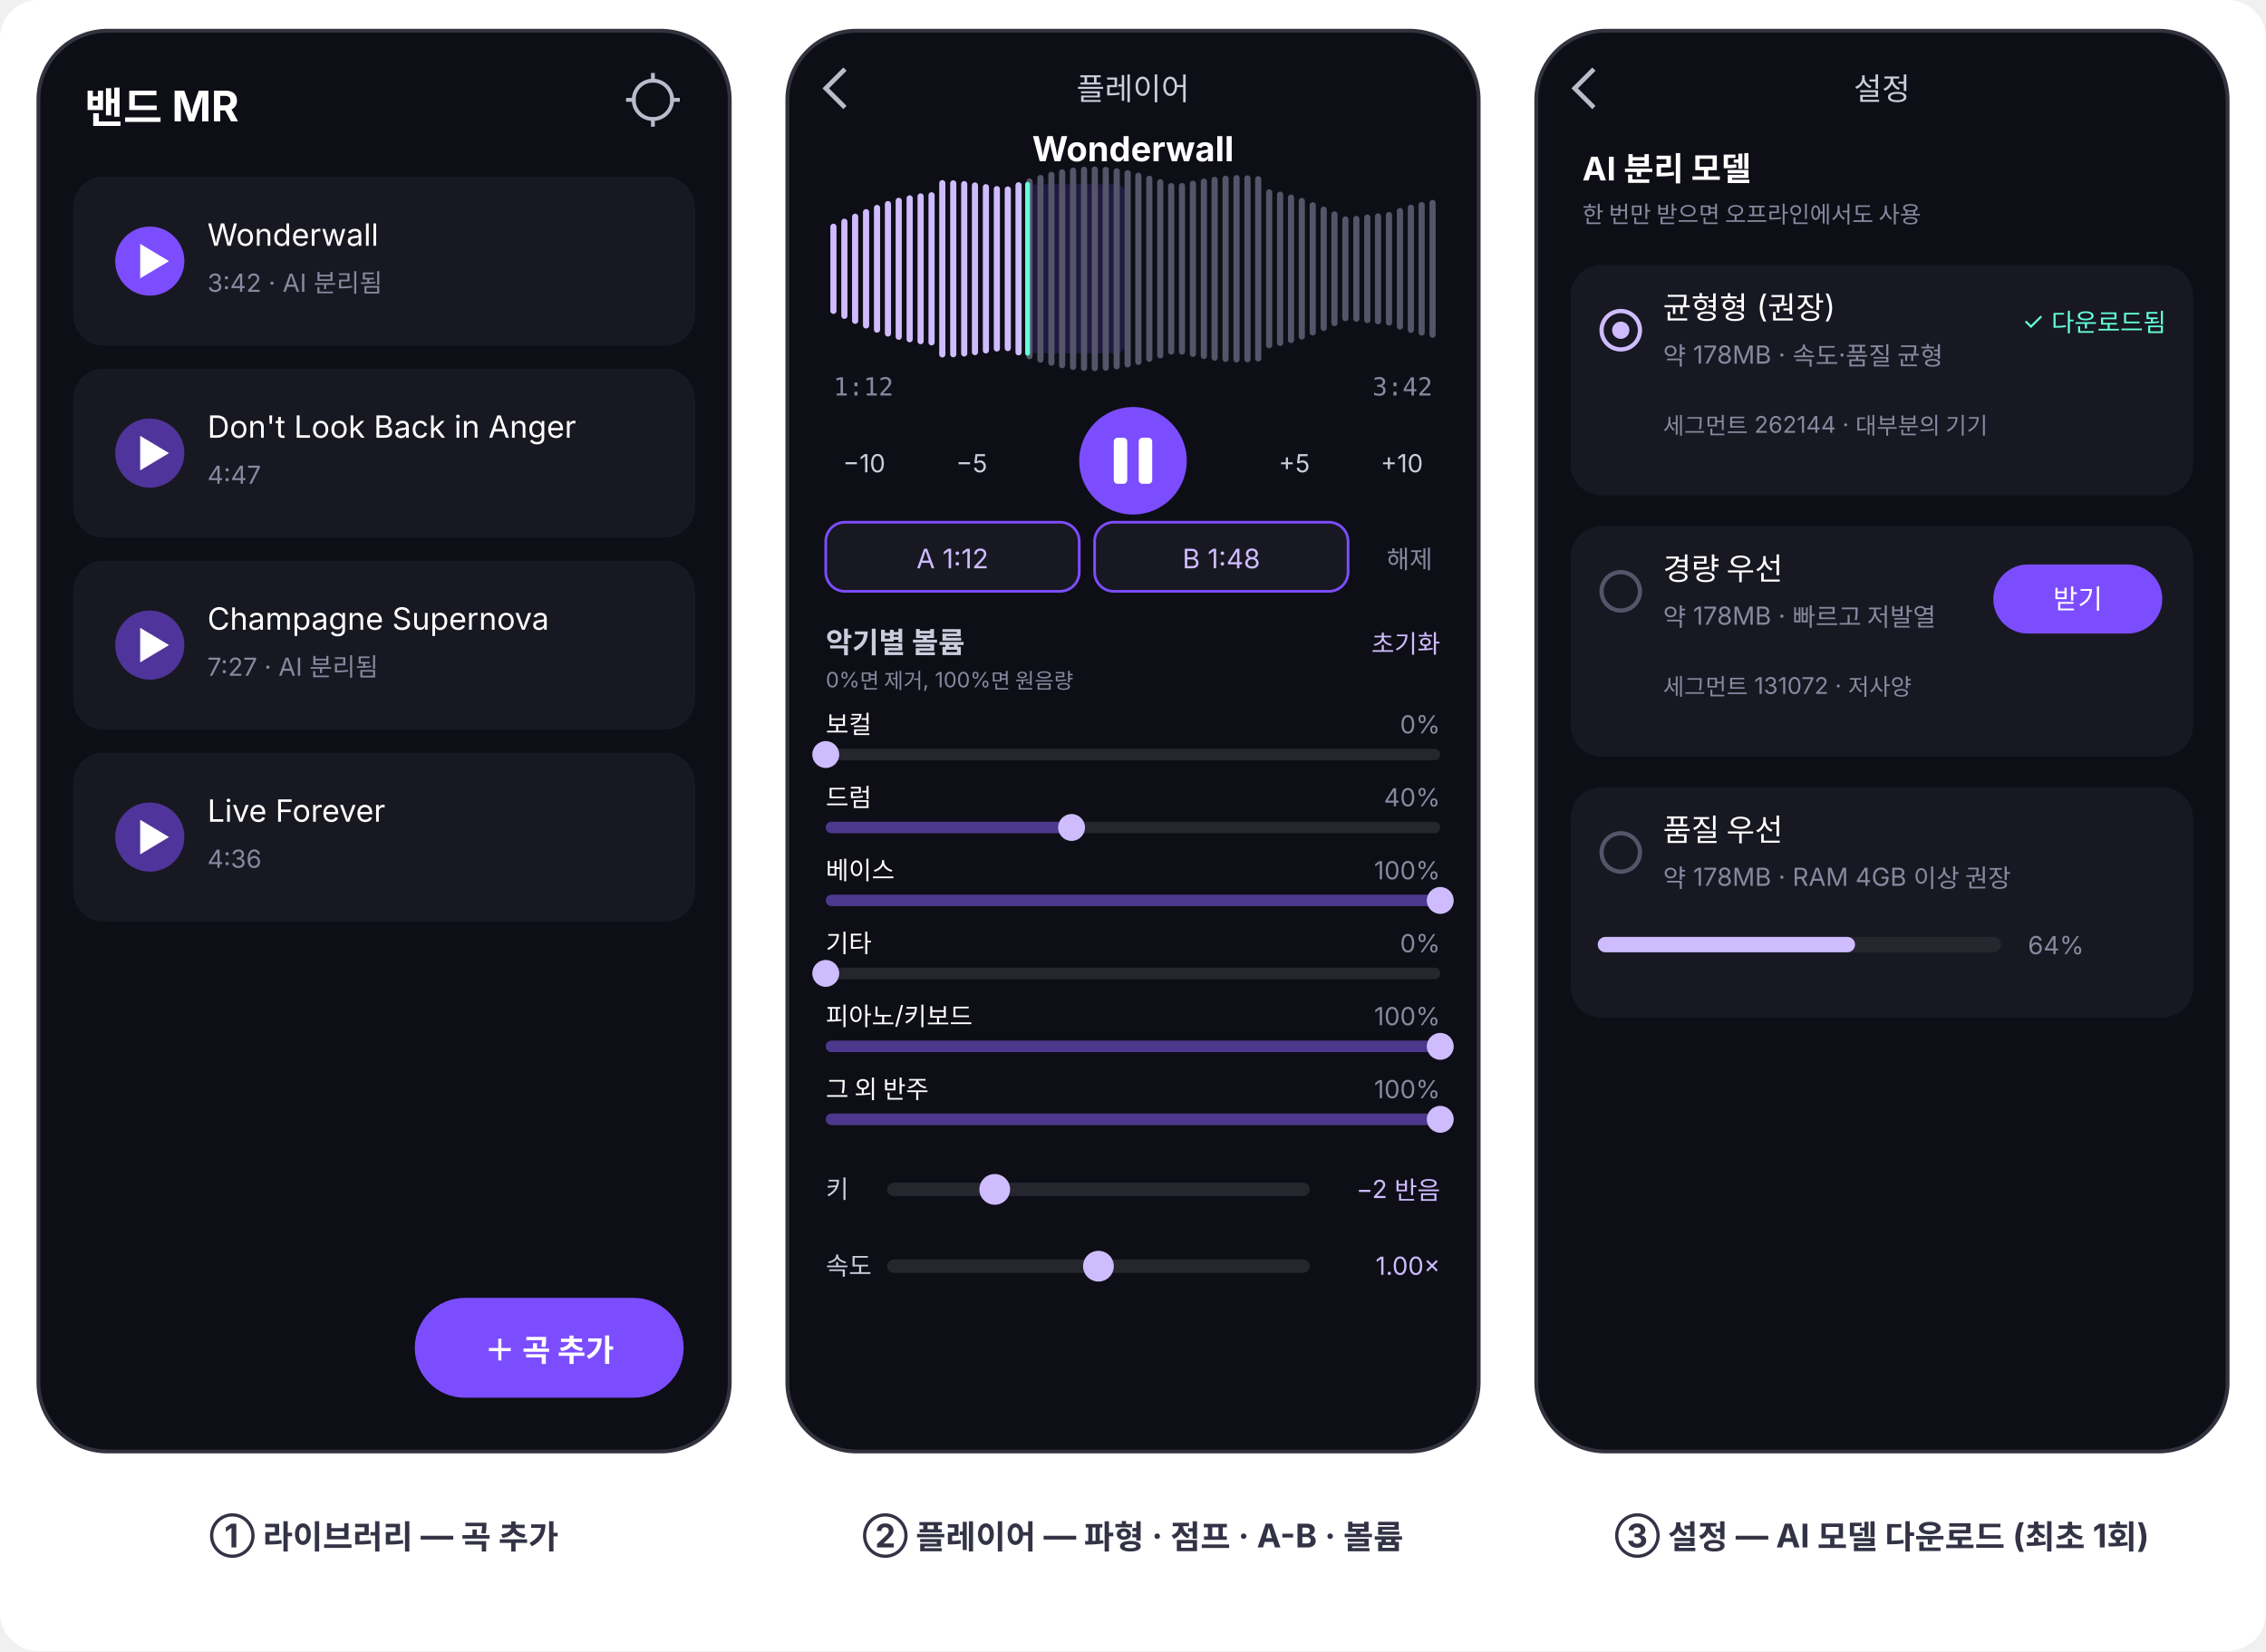
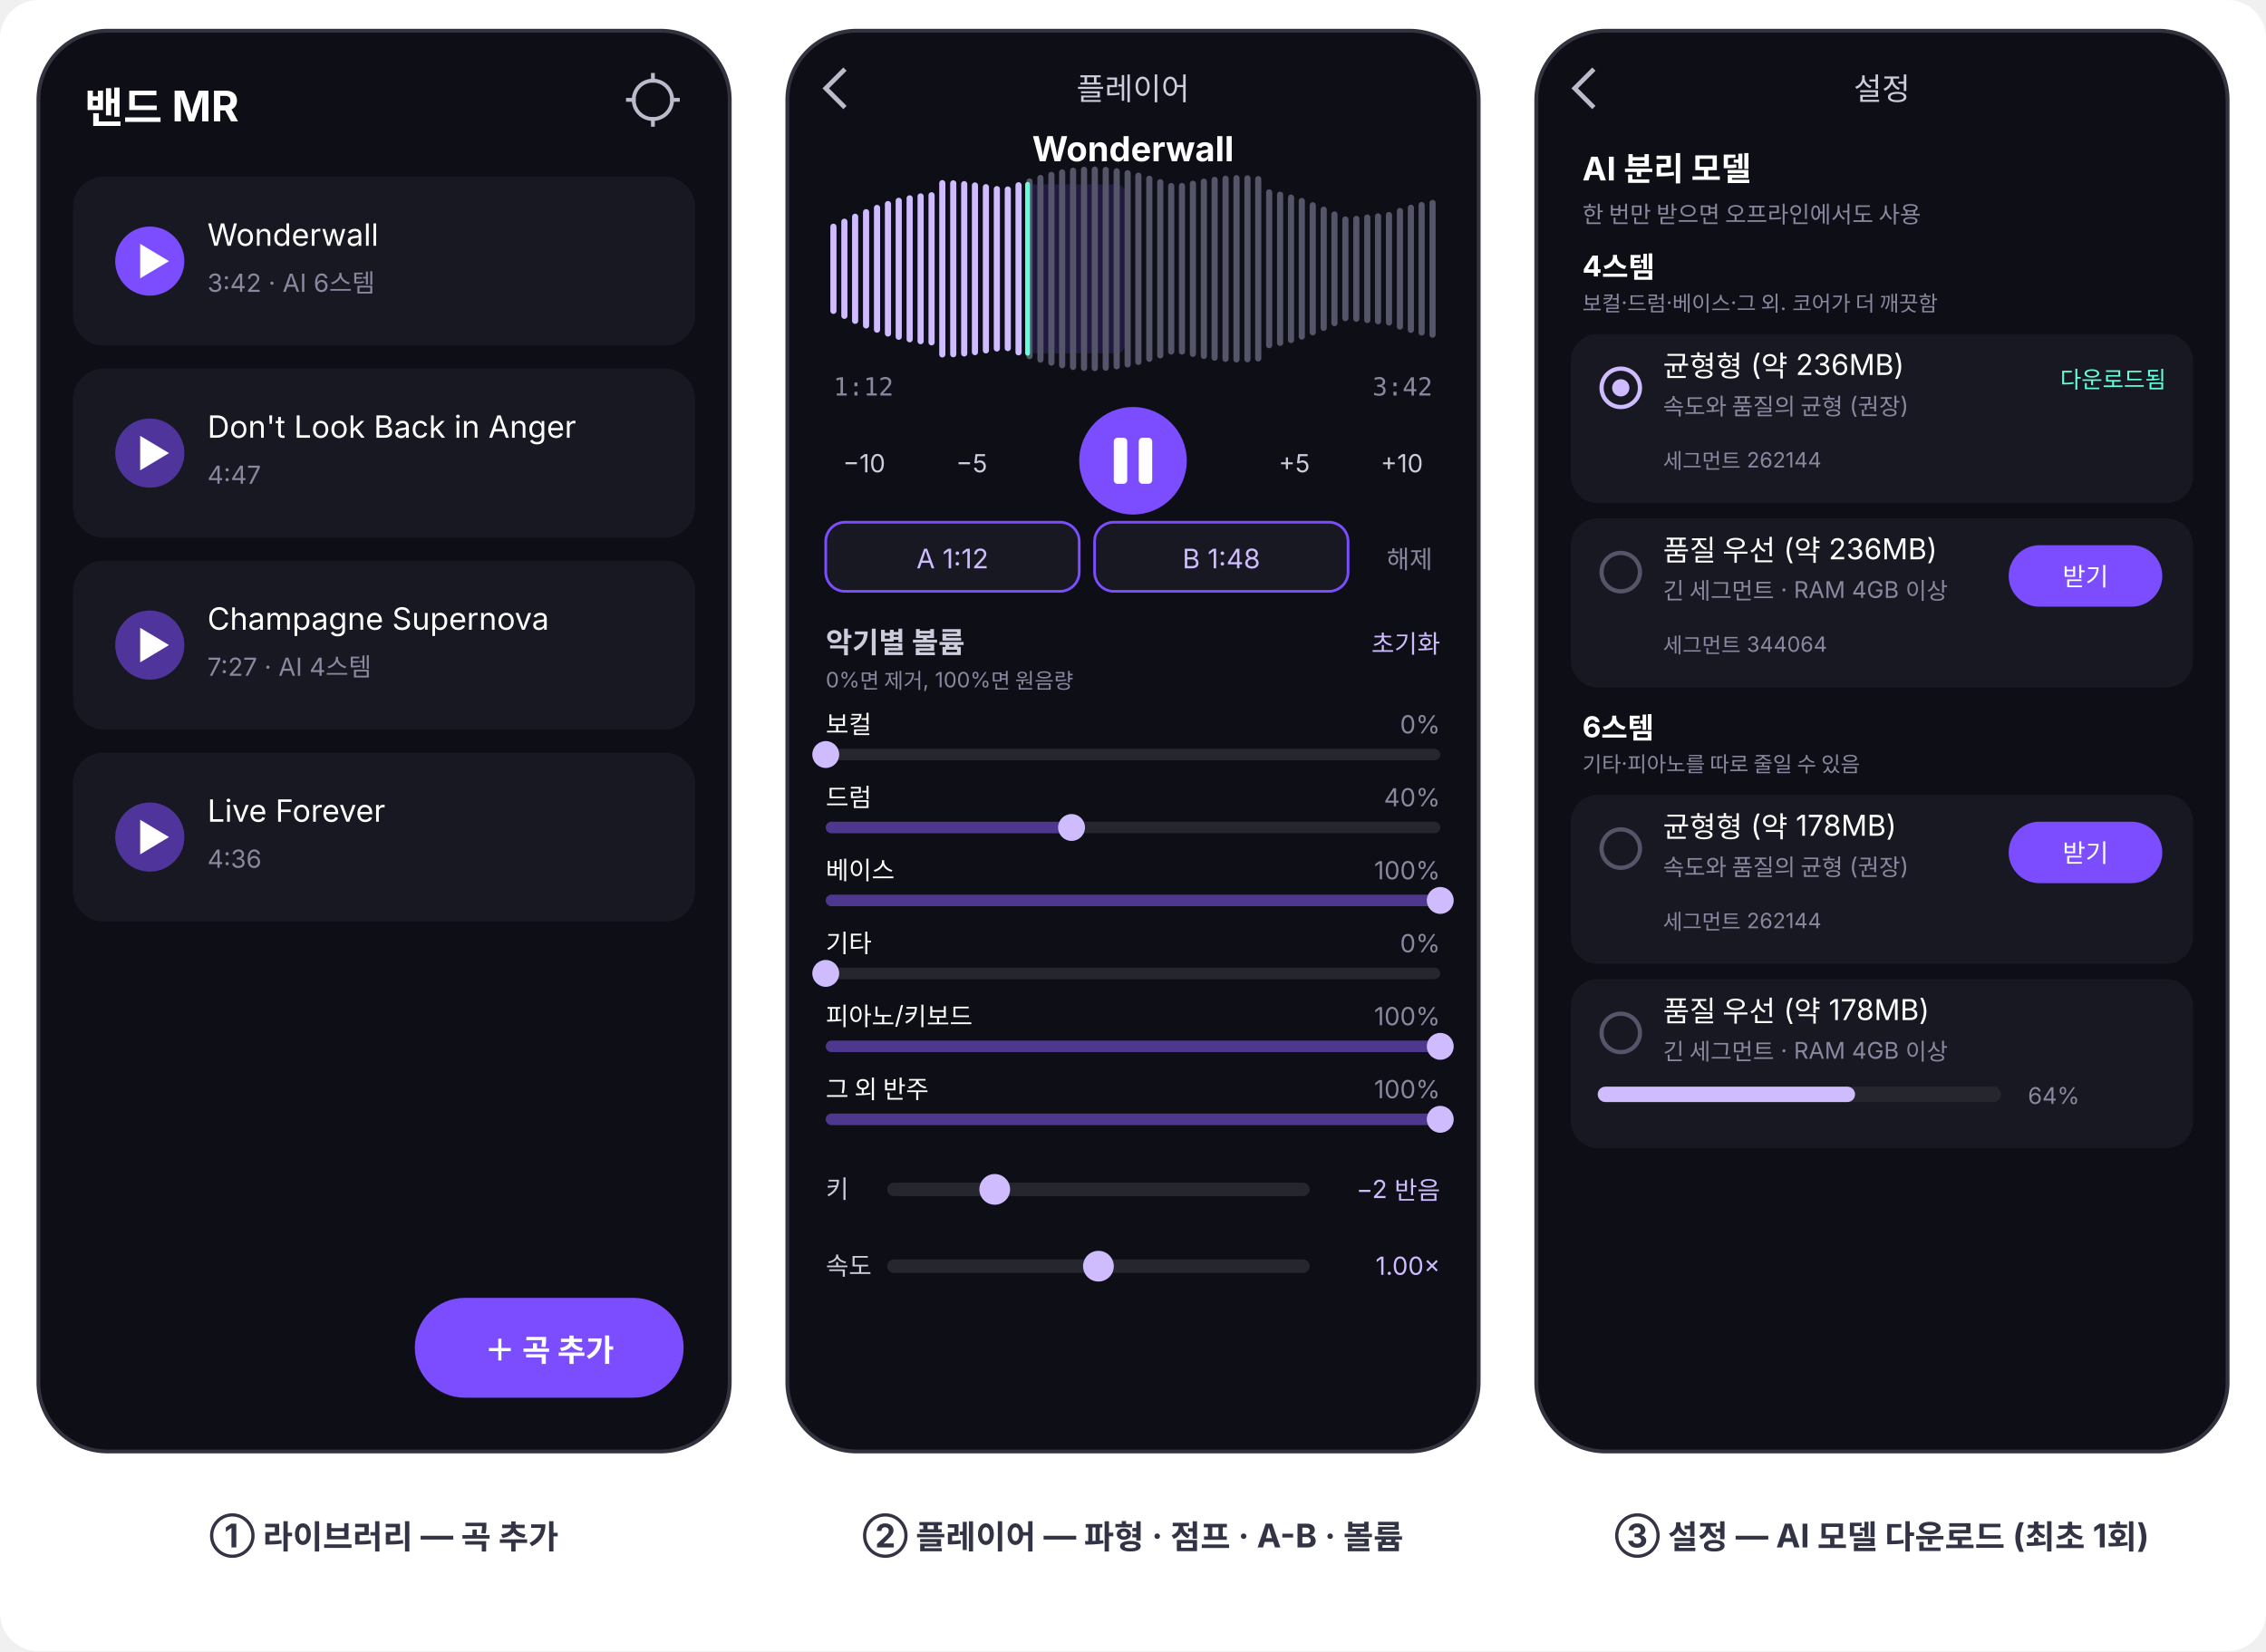
<svg xmlns="http://www.w3.org/2000/svg" width="1180" height="860" viewBox="0 0 1180 860">
  <rect x="0" y="0" width="1180" height="860" rx="20" fill="#ffffff" />
  <g transform="translate(20,16)">
    <rect x="0" y="0" width="360" height="740" rx="36" fill="#0e0e16" stroke="#33333f" stroke-width="2" />
    <text x="24" y="48" font-family="-apple-system,'Segoe UI',sans-serif" font-size="22" font-weight="bold" fill="#ffffff">밴드 MR</text>
    <g transform="translate(320,36)">
      <circle cx="0" cy="0" r="10" fill="none" stroke="#bbbbcc" stroke-width="2" />
      <line x1="0" y1="-14" x2="0" y2="-9" stroke="#bbbbcc" stroke-width="2" />
      <line x1="0" y1="14" x2="0" y2="9" stroke="#bbbbcc" stroke-width="2" />
      <line x1="-14" y1="0" x2="-9" y2="0" stroke="#bbbbcc" stroke-width="2" />
      <line x1="14" y1="0" x2="9" y2="0" stroke="#bbbbcc" stroke-width="2" />
    </g>
    <g font-family="-apple-system,'Segoe UI',sans-serif">
      <rect x="18" y="76" width="324" height="88" rx="16" fill="#181822" />
      <circle cx="58" cy="120" r="18" fill="#7C4DFF" />
      <polygon points="53,111 53,129 68,120" fill="#ffffff" />
      <text x="88" y="112" font-size="16" fill="#ffffff">Wonderwall</text>
-       <text x="88" y="136" font-size="13" fill="#8888a0">3:42 · AI 분리됨</text>
+       <text x="88" y="136" font-size="13" fill="#8888a0">3:42 · AI 6스템</text>
      <rect x="18" y="176" width="324" height="88" rx="16" fill="#181822" />
      <circle cx="58" cy="220" r="18" fill="#7C4DFF" opacity="0.55" />
      <polygon points="53,211 53,229 68,220" fill="#ffffff" />
      <text x="88" y="212" font-size="16" fill="#ffffff">Don't Look Back in Anger</text>
      <text x="88" y="236" font-size="13" fill="#8888a0">4:47</text>
      <rect x="18" y="276" width="324" height="88" rx="16" fill="#181822" />
      <circle cx="58" cy="320" r="18" fill="#7C4DFF" opacity="0.55" />
      <polygon points="53,311 53,329 68,320" fill="#ffffff" />
      <text x="88" y="312" font-size="16" fill="#ffffff">Champagne Supernova</text>
-       <text x="88" y="336" font-size="13" fill="#8888a0">7:27 · AI 분리됨</text>
+       <text x="88" y="336" font-size="13" fill="#8888a0">7:27 · AI 4스템</text>
      <rect x="18" y="376" width="324" height="88" rx="16" fill="#181822" />
      <circle cx="58" cy="420" r="18" fill="#7C4DFF" opacity="0.55" />
      <polygon points="53,411 53,429 68,420" fill="#ffffff" />
      <text x="88" y="412" font-size="16" fill="#ffffff">Live Forever</text>
      <text x="88" y="436" font-size="13" fill="#8888a0">4:36</text>
    </g>
    <rect x="196" y="660" width="140" height="52" rx="26" fill="#7C4DFF" />
    <text x="266" y="693" font-family="-apple-system,'Segoe UI',sans-serif" font-size="16" font-weight="bold" fill="#ffffff" text-anchor="middle">＋ 곡 추가</text>
    <text x="180" y="790" font-family="-apple-system,'Segoe UI',sans-serif" font-size="17" font-weight="bold" fill="#333346" text-anchor="middle">① 라이브러리 — 곡 추가</text>
  </g>
  <g transform="translate(410,16)">
    <rect x="0" y="0" width="360" height="740" rx="36" fill="#0e0e16" stroke="#33333f" stroke-width="2" />
    <polyline points="30,40 20,30 30,20" fill="none" stroke="#bbbbcc" stroke-width="2.4" />
    <text x="180" y="36" font-family="-apple-system,'Segoe UI',sans-serif" font-size="16" fill="#ccccdd" text-anchor="middle">플레이어</text>
    <text x="180" y="68" font-family="-apple-system,'Segoe UI',sans-serif" font-size="18" font-weight="bold" fill="#ffffff" text-anchor="middle">Wonderwall</text>
    <g stroke-linecap="round">
      <rect x="125.1" y="80" width="50.5" height="88" rx="4" fill="#7C4DFF" opacity="0.18" />
      <line x1="24.0" y1="102.1" x2="24.0" y2="145.9" stroke="#CFBCFF" stroke-width="3.2" />
      <line x1="29.7" y1="99.5" x2="29.7" y2="148.5" stroke="#CFBCFF" stroke-width="3.2" />
      <line x1="35.3" y1="96.9" x2="35.3" y2="151.1" stroke="#CFBCFF" stroke-width="3.2" />
      <line x1="41.0" y1="94.5" x2="41.0" y2="153.5" stroke="#CFBCFF" stroke-width="3.2" />
      <line x1="46.7" y1="92.3" x2="46.7" y2="155.7" stroke="#CFBCFF" stroke-width="3.2" />
      <line x1="52.4" y1="90.3" x2="52.4" y2="157.7" stroke="#CFBCFF" stroke-width="3.2" />
      <line x1="58.0" y1="88.6" x2="58.0" y2="159.4" stroke="#CFBCFF" stroke-width="3.2" />
      <line x1="63.7" y1="87.3" x2="63.7" y2="160.7" stroke="#CFBCFF" stroke-width="3.2" />
      <line x1="69.4" y1="86.3" x2="69.4" y2="161.7" stroke="#CFBCFF" stroke-width="3.2" />
      <line x1="75.1" y1="85.7" x2="75.1" y2="162.3" stroke="#CFBCFF" stroke-width="3.2" />
      <line x1="80.7" y1="79.4" x2="80.7" y2="168.6" stroke="#CFBCFF" stroke-width="3.2" />
      <line x1="86.4" y1="79.5" x2="86.4" y2="168.5" stroke="#CFBCFF" stroke-width="3.2" />
      <line x1="92.1" y1="79.9" x2="92.1" y2="168.1" stroke="#CFBCFF" stroke-width="3.2" />
      <line x1="97.7" y1="80.6" x2="97.7" y2="167.4" stroke="#CFBCFF" stroke-width="3.2" />
      <line x1="103.4" y1="81.5" x2="103.4" y2="166.5" stroke="#CFBCFF" stroke-width="3.2" />
      <line x1="109.1" y1="82.5" x2="109.1" y2="165.5" stroke="#CFBCFF" stroke-width="3.2" />
      <line x1="114.8" y1="82.7" x2="114.8" y2="165.3" stroke="#CFBCFF" stroke-width="3.2" />
      <line x1="120.4" y1="80.5" x2="120.4" y2="167.5" stroke="#CFBCFF" stroke-width="3.2" />
      <line x1="126.1" y1="78.5" x2="126.1" y2="169.5" stroke="#55556a" stroke-width="3.2" />
      <line x1="131.8" y1="76.7" x2="131.8" y2="171.3" stroke="#55556a" stroke-width="3.2" />
      <line x1="137.5" y1="75.1" x2="137.5" y2="172.9" stroke="#55556a" stroke-width="3.2" />
      <line x1="143.1" y1="73.8" x2="143.1" y2="174.2" stroke="#55556a" stroke-width="3.2" />
      <line x1="148.8" y1="72.9" x2="148.8" y2="175.1" stroke="#55556a" stroke-width="3.2" />
      <line x1="154.5" y1="72.4" x2="154.5" y2="175.6" stroke="#55556a" stroke-width="3.2" />
      <line x1="160.1" y1="72.3" x2="160.1" y2="175.7" stroke="#55556a" stroke-width="3.2" />
      <line x1="165.8" y1="72.5" x2="165.8" y2="175.5" stroke="#55556a" stroke-width="3.2" />
      <line x1="171.5" y1="73.2" x2="171.5" y2="174.8" stroke="#55556a" stroke-width="3.2" />
      <line x1="177.2" y1="74.2" x2="177.2" y2="173.8" stroke="#55556a" stroke-width="3.2" />
      <line x1="182.8" y1="75.5" x2="182.8" y2="172.5" stroke="#55556a" stroke-width="3.2" />
      <line x1="188.5" y1="77.1" x2="188.5" y2="170.9" stroke="#55556a" stroke-width="3.2" />
      <line x1="194.2" y1="78.9" x2="194.2" y2="169.1" stroke="#55556a" stroke-width="3.2" />
      <line x1="199.9" y1="80.9" x2="199.9" y2="167.1" stroke="#55556a" stroke-width="3.2" />
      <line x1="205.5" y1="80.9" x2="205.5" y2="167.1" stroke="#55556a" stroke-width="3.2" />
      <line x1="211.2" y1="79.7" x2="211.2" y2="168.3" stroke="#55556a" stroke-width="3.2" />
      <line x1="216.9" y1="78.6" x2="216.9" y2="169.4" stroke="#55556a" stroke-width="3.2" />
      <line x1="222.5" y1="77.7" x2="222.5" y2="170.3" stroke="#55556a" stroke-width="3.2" />
      <line x1="228.2" y1="77.1" x2="228.2" y2="170.9" stroke="#55556a" stroke-width="3.2" />
      <line x1="233.9" y1="76.8" x2="233.9" y2="171.2" stroke="#55556a" stroke-width="3.2" />
      <line x1="239.6" y1="76.9" x2="239.6" y2="171.1" stroke="#55556a" stroke-width="3.2" />
      <line x1="245.2" y1="77.3" x2="245.2" y2="170.7" stroke="#55556a" stroke-width="3.2" />
      <line x1="250.9" y1="84.2" x2="250.9" y2="163.8" stroke="#55556a" stroke-width="3.2" />
      <line x1="256.6" y1="85.4" x2="256.6" y2="162.6" stroke="#55556a" stroke-width="3.2" />
      <line x1="262.3" y1="86.9" x2="262.3" y2="161.1" stroke="#55556a" stroke-width="3.2" />
      <line x1="267.9" y1="88.7" x2="267.9" y2="159.3" stroke="#55556a" stroke-width="3.2" />
      <line x1="273.6" y1="90.9" x2="273.6" y2="157.1" stroke="#55556a" stroke-width="3.2" />
      <line x1="279.3" y1="93.2" x2="279.3" y2="154.8" stroke="#55556a" stroke-width="3.2" />
      <line x1="284.9" y1="95.7" x2="284.9" y2="152.3" stroke="#55556a" stroke-width="3.2" />
      <line x1="290.6" y1="98.3" x2="290.6" y2="149.7" stroke="#55556a" stroke-width="3.2" />
      <line x1="296.3" y1="98.0" x2="296.3" y2="150.0" stroke="#55556a" stroke-width="3.2" />
      <line x1="302.0" y1="97.3" x2="302.0" y2="150.7" stroke="#55556a" stroke-width="3.2" />
      <line x1="307.6" y1="96.7" x2="307.6" y2="151.3" stroke="#55556a" stroke-width="3.2" />
      <line x1="313.3" y1="96.0" x2="313.3" y2="152.0" stroke="#55556a" stroke-width="3.2" />
      <line x1="319.0" y1="93.9" x2="319.0" y2="154.1" stroke="#55556a" stroke-width="3.2" />
      <line x1="324.7" y1="92.2" x2="324.7" y2="155.8" stroke="#55556a" stroke-width="3.2" />
      <line x1="330.3" y1="90.8" x2="330.3" y2="157.2" stroke="#55556a" stroke-width="3.2" />
      <line x1="336.0" y1="89.7" x2="336.0" y2="158.3" stroke="#55556a" stroke-width="3.2" />
      <line x1="125.1" y1="80" x2="125.1" y2="168" stroke="#64FFDA" stroke-width="2.5" />
    </g>
    <text x="24" y="190" font-family="ui-monospace,Menlo,monospace" font-size="13" fill="#8888a0">1:12</text>
    <text x="336" y="190" font-family="ui-monospace,Menlo,monospace" font-size="13" fill="#8888a0" text-anchor="end">3:42</text>
    <g font-family="-apple-system,'Segoe UI',sans-serif" font-size="13" fill="#ccccdd">
      <text x="40" y="230" text-anchor="middle">−10</text>
      <text x="96" y="230" text-anchor="middle">−5</text>
      <circle cx="180" cy="224" r="28" fill="#7C4DFF" />
      <rect x="170" y="212" width="7" height="24" rx="2" fill="#ffffff" />
      <rect x="183" y="212" width="7" height="24" rx="2" fill="#ffffff" />
      <text x="264" y="230" text-anchor="middle">+5</text>
      <text x="320" y="230" text-anchor="middle">+10</text>
    </g>
    <rect x="20" y="256" width="132" height="36" rx="10" fill="#181822" stroke="#7C4DFF" stroke-width="1.4" />
    <text x="86" y="280" font-family="-apple-system,'Segoe UI',sans-serif" font-size="14" fill="#CFBCFF" text-anchor="middle">A 1:12</text>
    <rect x="160" y="256" width="132" height="36" rx="10" fill="#181822" stroke="#7C4DFF" stroke-width="1.4" />
    <text x="226" y="280" font-family="-apple-system,'Segoe UI',sans-serif" font-size="14" fill="#CFBCFF" text-anchor="middle">B 1:48</text>
    <text x="324" y="280" font-family="-apple-system,'Segoe UI',sans-serif" font-size="13" fill="#8888a0" text-anchor="middle">해제</text>
    <text x="20" y="324" font-family="-apple-system,'Segoe UI',sans-serif" font-size="15" font-weight="bold" fill="#ccccdd">악기별 볼륨</text>
    <text x="340" y="324" font-family="-apple-system,'Segoe UI',sans-serif" font-size="13" fill="#CFBCFF" text-anchor="end">초기화</text>
    <text x="20" y="342" font-family="-apple-system,'Segoe UI',sans-serif" font-size="11" fill="#8888a0">0%면 제거, 100%면 원음량</text>
    <g font-family="-apple-system,'Segoe UI',sans-serif" font-size="13" fill="#ffffff">
      <text x="20" y="366">보컬</text>
      <text x="340" y="366" fill="#8888a0" text-anchor="end">0%</text>
      <rect x="20" y="374" width="320" height="6" rx="3" fill="#26262f" />
      <circle cx="20" cy="377" r="7" fill="#CFBCFF" />
      <text x="20" y="404">드럼</text>
      <text x="340" y="404" fill="#8888a0" text-anchor="end">40%</text>
      <rect x="20" y="412" width="320" height="6" rx="3" fill="#26262f" />
      <rect x="20" y="412" width="128" height="6" rx="3" fill="#7C4DFF" opacity="0.45" />
      <circle cx="148" cy="415" r="7" fill="#CFBCFF" />
      <text x="20" y="442">베이스</text>
      <text x="340" y="442" fill="#8888a0" text-anchor="end">100%</text>
      <rect x="20" y="450" width="320" height="6" rx="3" fill="#26262f" />
      <rect x="20" y="450" width="320" height="6" rx="3" fill="#7C4DFF" opacity="0.45" />
      <circle cx="340" cy="453" r="7" fill="#CFBCFF" />
      <text x="20" y="480">기타</text>
      <text x="340" y="480" fill="#8888a0" text-anchor="end">0%</text>
      <rect x="20" y="488" width="320" height="6" rx="3" fill="#26262f" />
      <circle cx="20" cy="491" r="7" fill="#CFBCFF" />
      <text x="20" y="518">피아노/키보드</text>
      <text x="340" y="518" fill="#8888a0" text-anchor="end">100%</text>
      <rect x="20" y="526" width="320" height="6" rx="3" fill="#26262f" />
      <rect x="20" y="526" width="320" height="6" rx="3" fill="#7C4DFF" opacity="0.45" />
      <circle cx="340" cy="529" r="7" fill="#CFBCFF" />
      <text x="20" y="556">그 외 반주</text>
      <text x="340" y="556" fill="#8888a0" text-anchor="end">100%</text>
      <rect x="20" y="564" width="320" height="6" rx="3" fill="#26262f" />
      <rect x="20" y="564" width="320" height="6" rx="3" fill="#7C4DFF" opacity="0.45" />
      <circle cx="340" cy="567" r="7" fill="#CFBCFF" />
    </g>
    <g font-family="-apple-system,'Segoe UI',sans-serif" font-size="13">
      <text x="20" y="608" fill="#ccccdd">키</text>
      <rect x="52" y="600" width="220" height="7" rx="3.5" fill="#26262f" />
      <circle cx="108" cy="603.5" r="8" fill="#CFBCFF" />
      <text x="340" y="608" fill="#CFBCFF" text-anchor="end">−2 반음</text>
      <text x="20" y="648" fill="#ccccdd">속도</text>
      <rect x="52" y="640" width="220" height="7" rx="3.5" fill="#26262f" />
      <circle cx="162" cy="643.5" r="8" fill="#CFBCFF" />
      <text x="340" y="648" fill="#CFBCFF" text-anchor="end">1.00×</text>
    </g>
    <text x="180" y="790" font-family="-apple-system,'Segoe UI',sans-serif" font-size="17" font-weight="bold" fill="#333346" text-anchor="middle">② 플레이어 — 파형 · 점프 · A-B · 볼륨</text>
  </g>
  <g transform="translate(800,16)">
    <rect x="0" y="0" width="360" height="740" rx="36" fill="#0e0e16" stroke="#33333f" stroke-width="2" />
    <polyline points="30,40 20,30 30,20" fill="none" stroke="#bbbbcc" stroke-width="2.4" />
    <text x="180" y="36" font-family="-apple-system,'Segoe UI',sans-serif" font-size="16" fill="#ccccdd" text-anchor="middle">설정</text>
    <text x="24" y="78" font-family="-apple-system,'Segoe UI',sans-serif" font-size="17" font-weight="bold" fill="#ffffff">AI 분리 모델</text>
    <text x="24" y="100" font-family="-apple-system,'Segoe UI',sans-serif" font-size="12" fill="#8888a0">한 번만 받으면 오프라인에서도 사용</text>
    <g font-family="-apple-system,'Segoe UI',sans-serif">
-       <rect x="18" y="122" width="324" height="120" rx="16" fill="#181822" />
-       <circle cx="44" cy="156" r="10" fill="none" stroke="#CFBCFF" stroke-width="2.2" />
-       <circle cx="44" cy="156" r="4.5" fill="#CFBCFF" />
-       <text x="66" y="150" font-size="16" fill="#ffffff">균형형 (권장)</text>
-       <text x="66" y="174" font-size="13" fill="#8888a0">약 178MB · 속도·품질 균형</text>
-       <text x="328" y="156" font-size="13" fill="#64FFDA" text-anchor="end">✓ 다운로드됨</text>
-       <text x="66" y="210" font-size="12" fill="#8888a0">세그먼트 262144 · 대부분의 기기</text>
-       <rect x="18" y="258" width="324" height="120" rx="16" fill="#181822" />
-       <circle cx="44" cy="292" r="10" fill="none" stroke="#55556a" stroke-width="2.2" />
-       <text x="66" y="286" font-size="16" fill="#ffffff">경량 우선</text>
-       <text x="66" y="310" font-size="13" fill="#8888a0">약 178MB · 빠르고 저발열</text>
-       <rect x="238" y="278" width="88" height="36" rx="18" fill="#7C4DFF" />
-       <text x="282" y="301" font-size="14" fill="#ffffff" text-anchor="middle">받기</text>
-       <text x="66" y="346" font-size="12" fill="#8888a0">세그먼트 131072 · 저사양</text>
-       <rect x="18" y="394" width="324" height="120" rx="16" fill="#181822" />
-       <circle cx="44" cy="428" r="10" fill="none" stroke="#55556a" stroke-width="2.2" />
-       <text x="66" y="422" font-size="16" fill="#ffffff">품질 우선</text>
-       <text x="66" y="446" font-size="13" fill="#8888a0">약 178MB · RAM 4GB 이상 권장</text>
-       <rect x="32" y="472" width="210" height="8" rx="4" fill="#26262f" />
-       <rect x="32" y="472" width="134" height="8" rx="4" fill="#CFBCFF" />
-       <text x="256" y="481" font-size="13" fill="#8888a0">64%</text>
+       <text x="24" y="128" font-size="15" font-weight="bold" fill="#ffffff">4스템</text>
+       <text x="24" y="146" font-size="11" fill="#8888a0">보컬·드럼·베이스·그 외. 코어가 더 깨끗함</text>
+       <rect x="18" y="158" width="324" height="88" rx="14" fill="#181822" />
+       <circle cx="44" cy="186" r="10" fill="none" stroke="#CFBCFF" stroke-width="2.2" />
+       <circle cx="44" cy="186" r="4.5" fill="#CFBCFF" />
+       <text x="66" y="180" font-size="15" fill="#ffffff">균형형 (약 236MB)</text>
+       <text x="66" y="200" font-size="12" fill="#8888a0">속도와 품질의 균형 (권장)</text>
+       <text x="328" y="186" font-size="12" fill="#64FFDA" text-anchor="end">다운로드됨</text>
+       <text x="66" y="228" font-size="11" fill="#8888a0">세그먼트 262144</text>
+       <rect x="18" y="254" width="324" height="88" rx="14" fill="#181822" />
+       <circle cx="44" cy="282" r="10" fill="none" stroke="#55556a" stroke-width="2.2" />
+       <text x="66" y="276" font-size="15" fill="#ffffff">품질 우선 (약 236MB)</text>
+       <text x="66" y="296" font-size="12" fill="#8888a0">긴 세그먼트 · RAM 4GB 이상</text>
+       <rect x="246" y="268" width="80" height="32" rx="16" fill="#7C4DFF" />
+       <text x="286" y="289" font-size="13" fill="#ffffff" text-anchor="middle">받기</text>
+       <text x="66" y="324" font-size="11" fill="#8888a0">세그먼트 344064</text>
+       <text x="24" y="368" font-size="15" font-weight="bold" fill="#ffffff">6스템</text>
+       <text x="24" y="386" font-size="11" fill="#8888a0">기타·피아노를 따로 줄일 수 있음</text>
+       <rect x="18" y="398" width="324" height="88" rx="14" fill="#181822" />
+       <circle cx="44" cy="426" r="10" fill="none" stroke="#55556a" stroke-width="2.2" />
+       <text x="66" y="420" font-size="15" fill="#ffffff">균형형 (약 178MB)</text>
+       <text x="66" y="440" font-size="12" fill="#8888a0">속도와 품질의 균형 (권장)</text>
+       <rect x="246" y="412" width="80" height="32" rx="16" fill="#7C4DFF" />
+       <text x="286" y="433" font-size="13" fill="#ffffff" text-anchor="middle">받기</text>
+       <text x="66" y="468" font-size="11" fill="#8888a0">세그먼트 262144</text>
+       <rect x="18" y="494" width="324" height="88" rx="14" fill="#181822" />
+       <circle cx="44" cy="522" r="10" fill="none" stroke="#55556a" stroke-width="2.2" />
+       <text x="66" y="516" font-size="15" fill="#ffffff">품질 우선 (약 178MB)</text>
+       <text x="66" y="536" font-size="12" fill="#8888a0">긴 세그먼트 · RAM 4GB 이상</text>
+       <rect x="32" y="550" width="210" height="8" rx="4" fill="#26262f" />
+       <rect x="32" y="550" width="134" height="8" rx="4" fill="#CFBCFF" />
+       <text x="256" y="559" font-size="12" fill="#8888a0">64%</text>
    </g>
    <text x="180" y="790" font-family="-apple-system,'Segoe UI',sans-serif" font-size="17" font-weight="bold" fill="#333346" text-anchor="middle">③ 설정 — AI 모델 다운로드 (최초 1회)</text>
  </g>
</svg>
